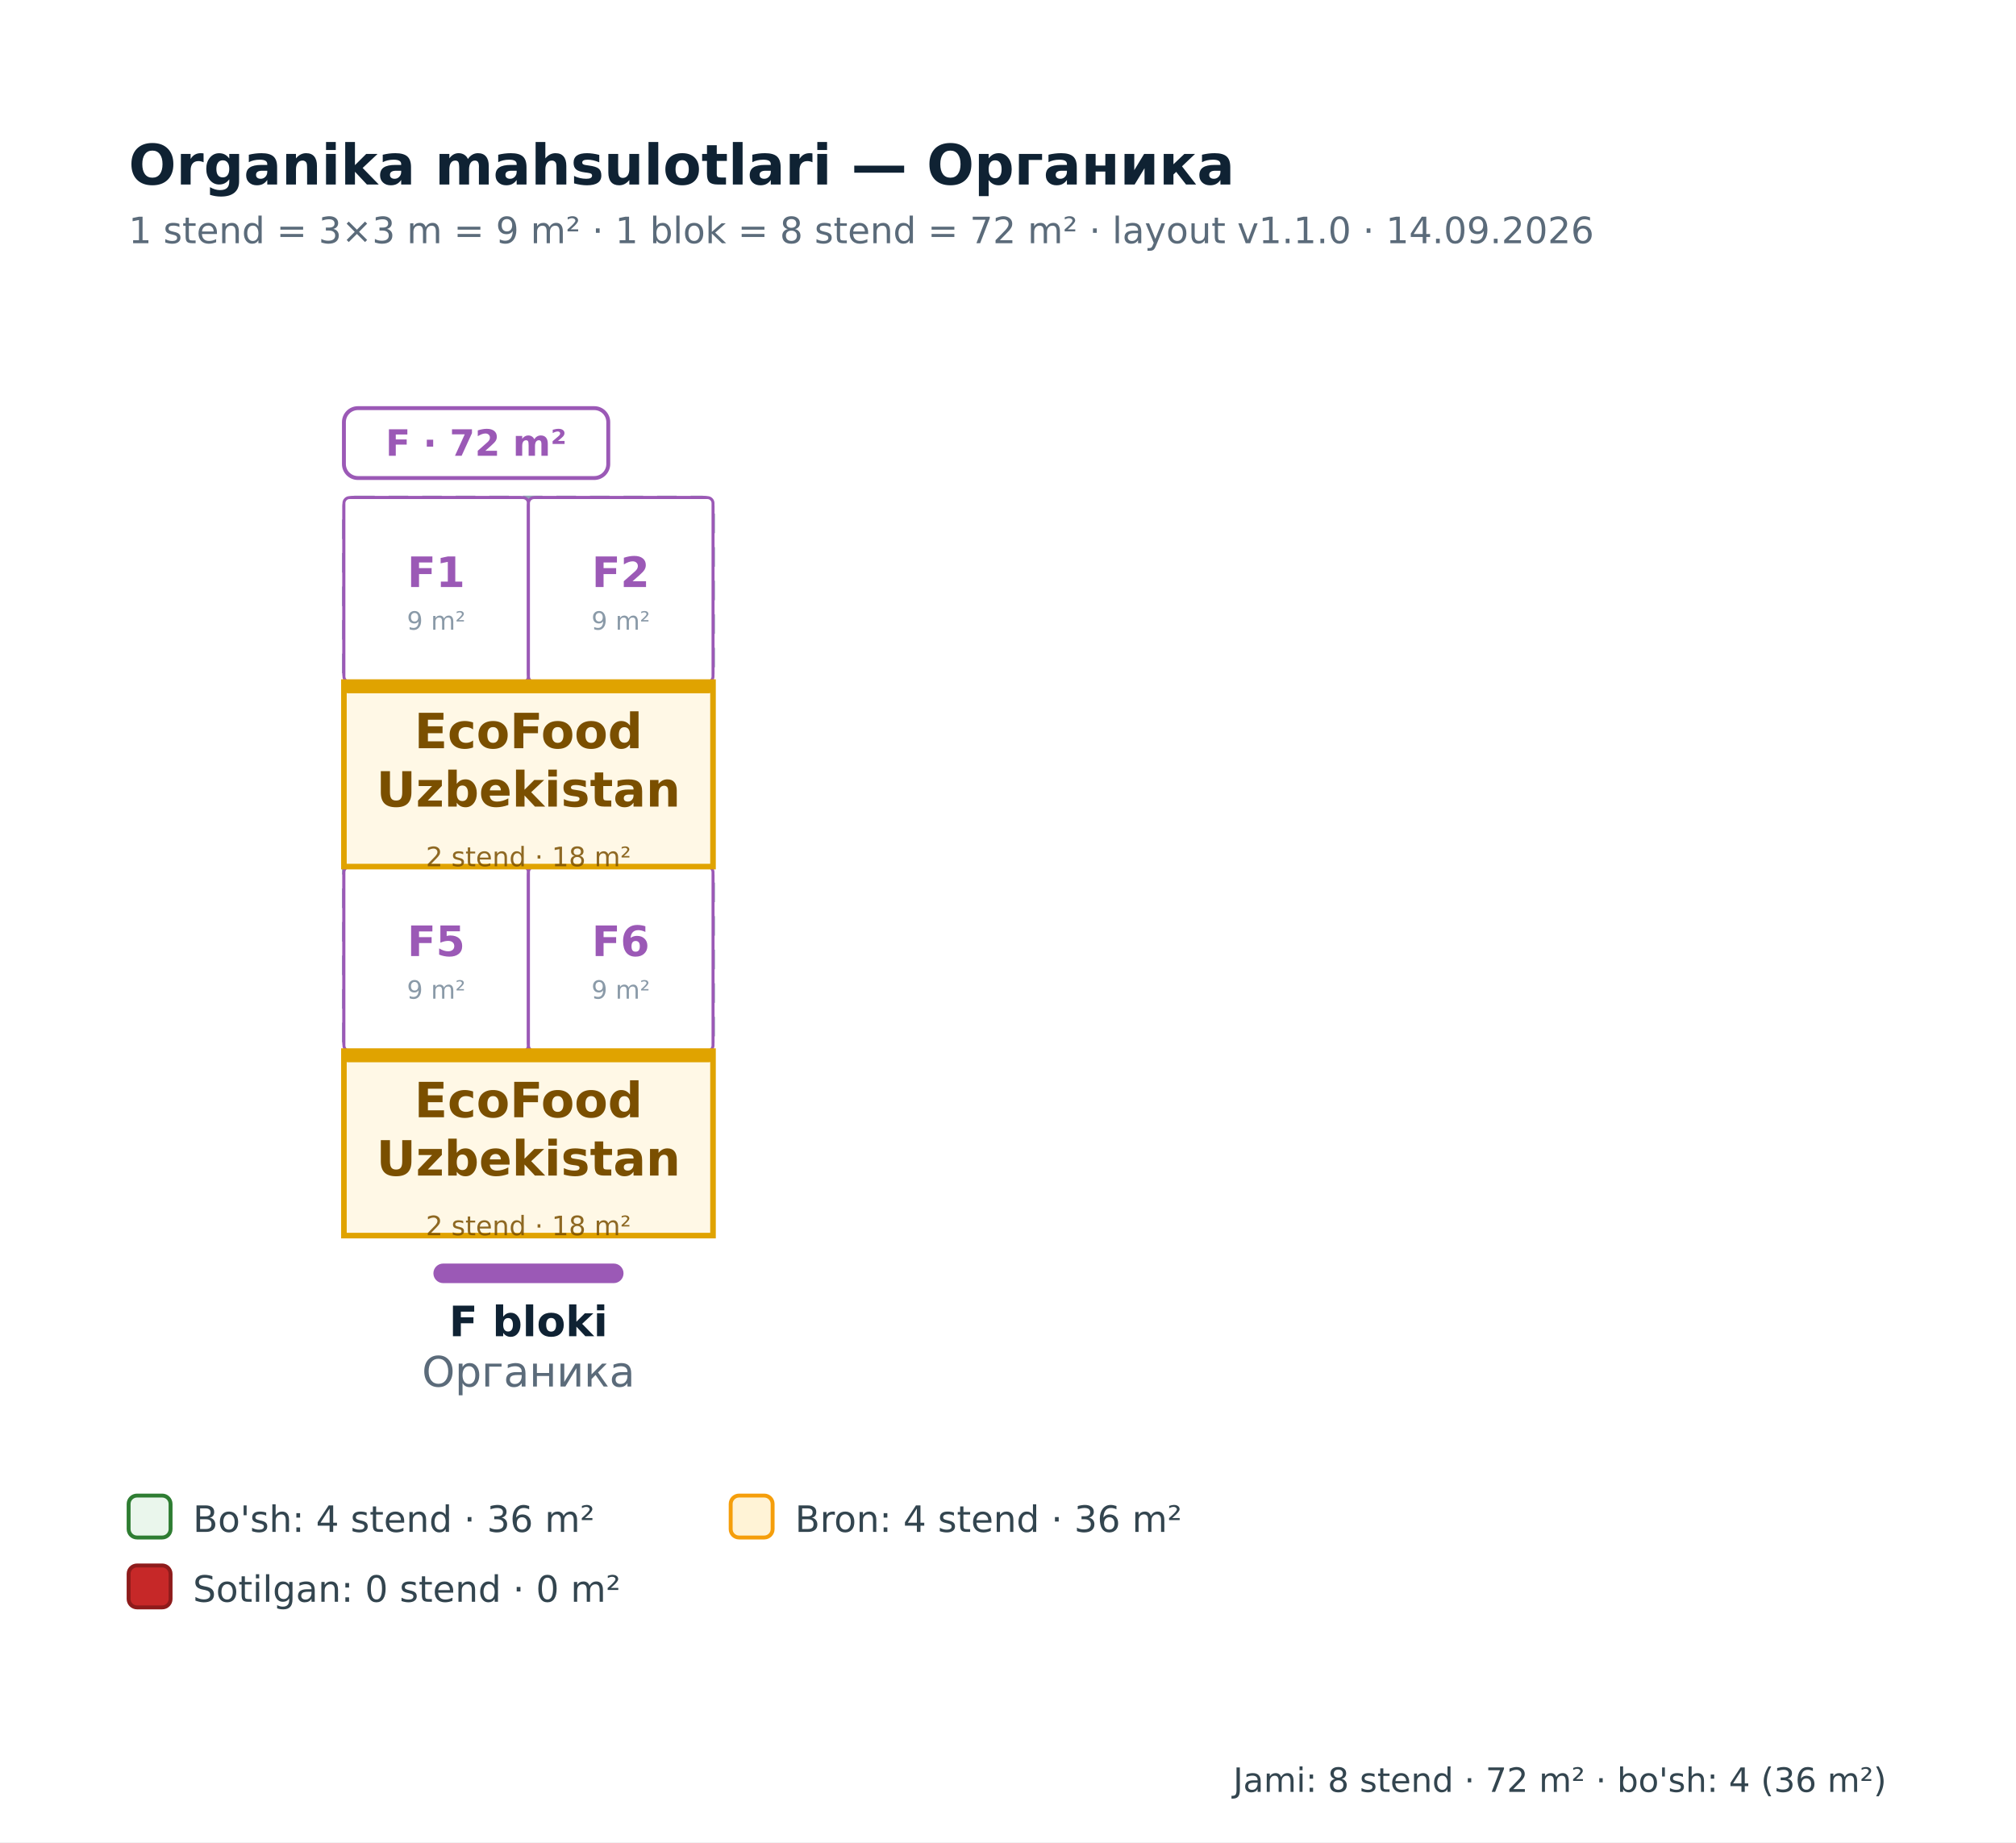
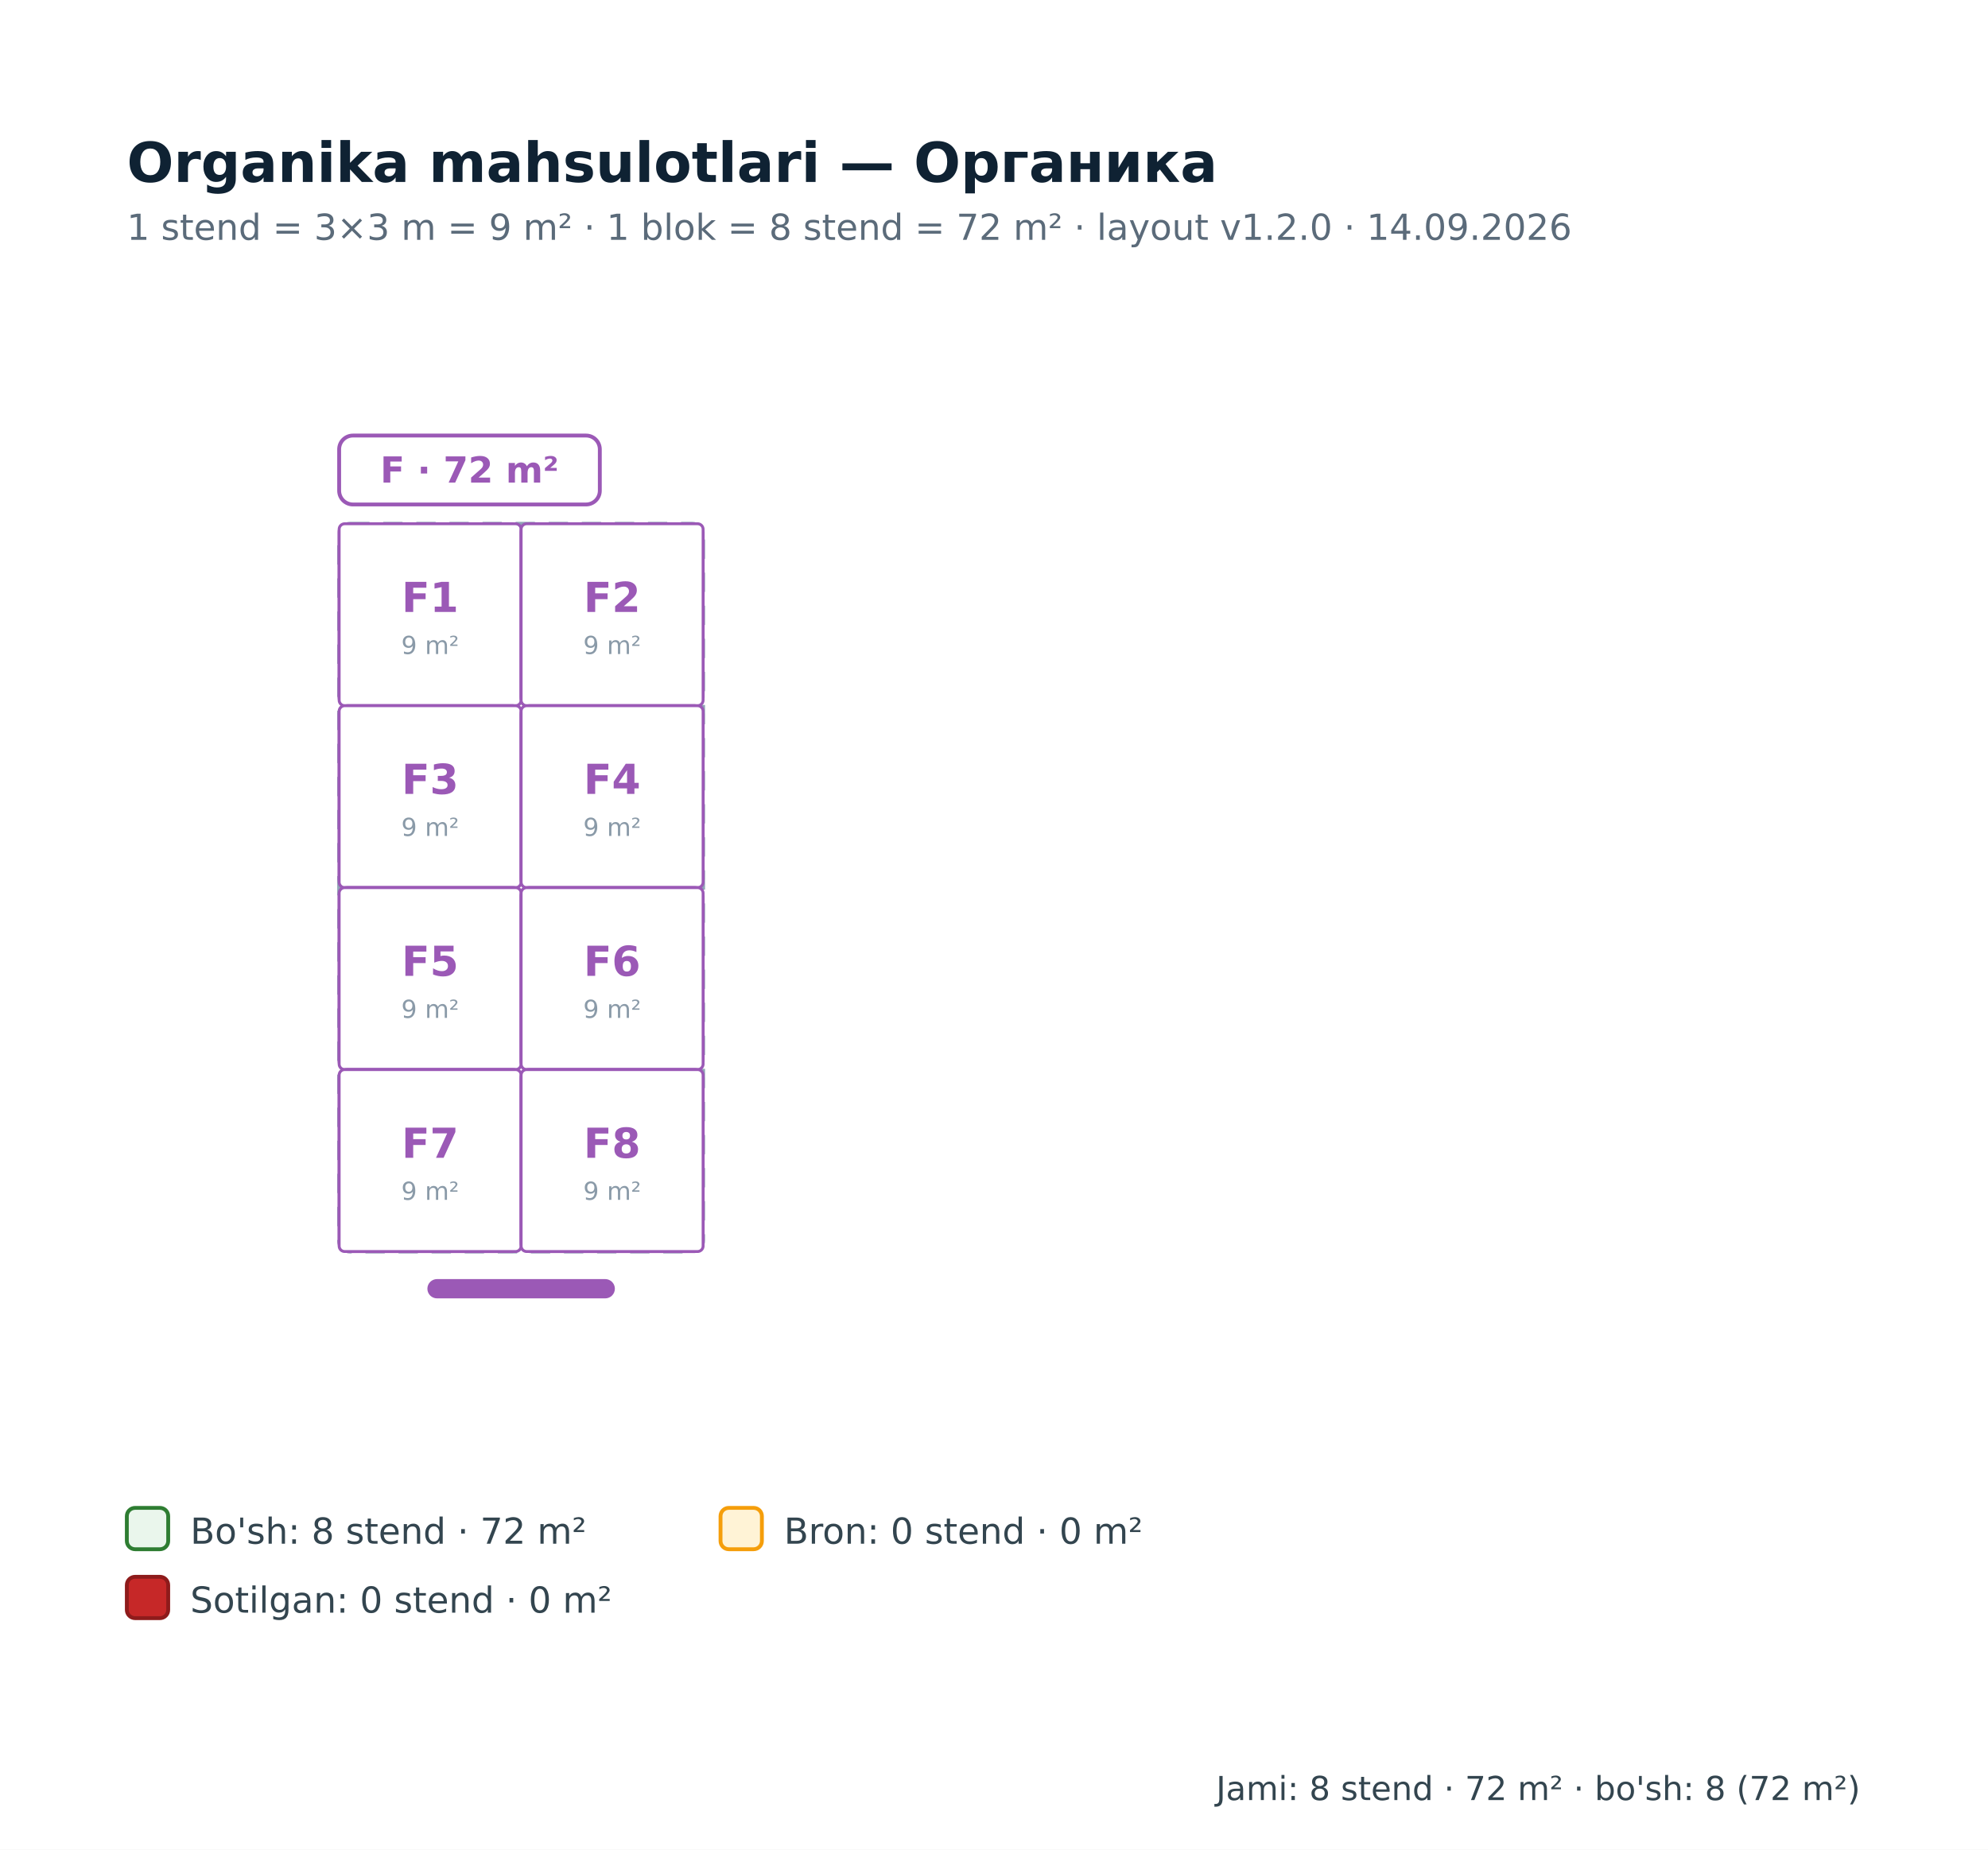
- <svg xmlns="http://www.w3.org/2000/svg" width="721" height="659" viewBox="0 0 721 659" font-family="DejaVu Sans, Helvetica, Arial, sans-serif">
-   <rect width="721" height="659" fill="#ffffff" />
+ <svg xmlns="http://www.w3.org/2000/svg" width="721" height="671" viewBox="0 0 721 671" font-family="DejaVu Sans, Helvetica, Arial, sans-serif">
+   <rect width="721" height="671" fill="#ffffff" />
  <text x="46" y="66" font-size="20" font-weight="bold" fill="#0f2233">Organika mahsulotlari — Органика</text>
-   <text x="46" y="87" font-size="13" fill="#5b6b7a">1 stend = 3×3 m = 9 m² · 1 blok = 8 stend = 72 m² · layout v1.1.0 · 14.09.2026</text>
-   <rect x="123.00" y="178.00" width="132.00" height="264.00" fill="none" stroke="#90a4b5" stroke-width="1.4" stroke-dasharray="7 5" rx="4" />
-   <rect x="123.00" y="146.00" width="94.54" height="25" rx="5" fill="#ffffff" stroke="#9B59B6" stroke-width="1.4" />
-   <text x="170.27" y="163.05" font-size="13" font-weight="bold" fill="#9B59B6" text-anchor="middle">F · 72 m²</text>
-   <rect x="123.00" y="178.00" width="66.00" height="66.00" rx="3" fill="#eaf6ec" stroke="#9B59B6" stroke-width="1.1" />
-   <rect x="123.00" y="178.00" width="66.00" height="66.00" rx="2" fill="#ffffff" stroke="#9B59B6" stroke-width="1.05" />
-   <text x="156.00" y="210.00" font-size="15.00" font-weight="bold" fill="#9B59B6" text-anchor="middle">F1</text>
-   <text x="156.00" y="225.25" font-size="9.00" fill="#8a9aa8" text-anchor="middle">9 m²</text>
-   <rect x="189.00" y="178.00" width="66.00" height="66.00" rx="3" fill="#eaf6ec" stroke="#9B59B6" stroke-width="1.1" />
-   <rect x="189.00" y="178.00" width="66.00" height="66.00" rx="2" fill="#ffffff" stroke="#9B59B6" stroke-width="1.05" />
-   <text x="222.00" y="210.00" font-size="15.00" font-weight="bold" fill="#9B59B6" text-anchor="middle">F2</text>
-   <text x="222.00" y="225.25" font-size="9.00" fill="#8a9aa8" text-anchor="middle">9 m²</text>
-   <rect x="123.00" y="310.00" width="66.00" height="66.00" rx="3" fill="#eaf6ec" stroke="#9B59B6" stroke-width="1.1" />
-   <rect x="123.00" y="310.00" width="66.00" height="66.00" rx="2" fill="#ffffff" stroke="#9B59B6" stroke-width="1.05" />
-   <text x="156.00" y="342.00" font-size="15.00" font-weight="bold" fill="#9B59B6" text-anchor="middle">F5</text>
-   <text x="156.00" y="357.25" font-size="9.00" fill="#8a9aa8" text-anchor="middle">9 m²</text>
-   <rect x="189.00" y="310.00" width="66.00" height="66.00" rx="3" fill="#eaf6ec" stroke="#9B59B6" stroke-width="1.1" />
-   <rect x="189.00" y="310.00" width="66.00" height="66.00" rx="2" fill="#ffffff" stroke="#9B59B6" stroke-width="1.05" />
-   <text x="222.00" y="342.00" font-size="15.00" font-weight="bold" fill="#9B59B6" text-anchor="middle">F6</text>
-   <text x="222.00" y="357.25" font-size="9.00" fill="#8a9aa8" text-anchor="middle">9 m²</text>
-   <rect x="155.00" y="452.00" width="68" height="7" rx="3.5" fill="#9B59B6" />
-   <text x="189.00" y="478.00" font-size="15.00" font-weight="bold" fill="#0f2233" text-anchor="middle">F bloki</text>
-   <text x="189.00" y="496.00" font-size="15.00" fill="#5b6b7a" text-anchor="middle">Органика</text>
-   <path d="M123 244L189 244L255 244L255 310L189 310L123 310Z" fill="#fff8e6" stroke="#e0a300" stroke-width="2" />
-   <rect x="123.00" y="244.00" width="132.00" height="4" rx="1.5" fill="#e0a300" />
-   <text x="189.00" y="267.66" font-size="17.39" font-weight="bold" fill="#7a4f00" text-anchor="middle">EcoFood</text>
-   <text x="189.00" y="288.53" font-size="17.39" font-weight="bold" fill="#7a4f00" text-anchor="middle">Uzbekistan</text>
-   <text x="189.00" y="309.87" font-size="9.57" fill="#7a4f00" text-anchor="middle" opacity="0.85">2 stend · 18 m²</text>
-   <path d="M123 376L189 376L255 376L255 442L189 442L123 442Z" fill="#fff8e6" stroke="#e0a300" stroke-width="2" />
-   <rect x="123.00" y="376.00" width="132.00" height="4" rx="1.5" fill="#e0a300" />
-   <text x="189.00" y="399.66" font-size="17.39" font-weight="bold" fill="#7a4f00" text-anchor="middle">EcoFood</text>
-   <text x="189.00" y="420.53" font-size="17.39" font-weight="bold" fill="#7a4f00" text-anchor="middle">Uzbekistan</text>
-   <text x="189.00" y="441.87" font-size="9.57" fill="#7a4f00" text-anchor="middle" opacity="0.85">2 stend · 18 m²</text>
-   <rect x="46.00" y="535.00" width="15" height="15" rx="3" fill="#eaf6ec" stroke="#2e7d32" stroke-width="1.4" />
-   <text x="69.00" y="548.00" font-size="13" fill="#33454f">Bo'sh: 4 stend · 36 m²</text>
-   <rect x="261.32" y="535.00" width="15" height="15" rx="3" fill="#fff3d6" stroke="#f59e0b" stroke-width="1.4" />
-   <text x="284.32" y="548.00" font-size="13" fill="#33454f">Bron: 4 stend · 36 m²</text>
-   <rect x="46.00" y="560.00" width="15" height="15" rx="3" fill="#c62828" stroke="#8e1b1b" stroke-width="1.4" />
-   <text x="69.00" y="573.00" font-size="13" fill="#33454f">Sotilgan: 0 stend · 0 m²</text>
-   <text x="674.68" y="641" font-size="12" fill="#33454f" text-anchor="end">Jami: 8 stend · 72 m² · bo'sh: 4 (36 m²)</text>
+   <text x="46" y="87" font-size="13" fill="#5b6b7a">1 stend = 3×3 m = 9 m² · 1 blok = 8 stend = 72 m² · layout v1.2.0 · 14.09.2026</text>
+   <rect x="123.00" y="190.00" width="132.00" height="264.00" fill="none" stroke="#90a4b5" stroke-width="1.4" stroke-dasharray="7 5" rx="4" />
+   <rect x="123.00" y="158.00" width="94.54" height="25" rx="5" fill="#ffffff" stroke="#9B59B6" stroke-width="1.4" />
+   <text x="170.27" y="175.05" font-size="13" font-weight="bold" fill="#9B59B6" text-anchor="middle">F · 72 m²</text>
+   <rect x="123.00" y="190.00" width="66.00" height="66.00" rx="3" fill="#eaf6ec" stroke="#9B59B6" stroke-width="1.1" />
+   <rect x="123.00" y="190.00" width="66.00" height="66.00" rx="2" fill="#ffffff" stroke="#9B59B6" stroke-width="1.05" />
+   <text x="156.00" y="222.00" font-size="15.00" font-weight="bold" fill="#9B59B6" text-anchor="middle">F1</text>
+   <text x="156.00" y="237.25" font-size="9.00" fill="#8a9aa8" text-anchor="middle">9 m²</text>
+   <rect x="189.00" y="190.00" width="66.00" height="66.00" rx="3" fill="#eaf6ec" stroke="#9B59B6" stroke-width="1.1" />
+   <rect x="189.00" y="190.00" width="66.00" height="66.00" rx="2" fill="#ffffff" stroke="#9B59B6" stroke-width="1.05" />
+   <text x="222.00" y="222.00" font-size="15.00" font-weight="bold" fill="#9B59B6" text-anchor="middle">F2</text>
+   <text x="222.00" y="237.25" font-size="9.00" fill="#8a9aa8" text-anchor="middle">9 m²</text>
+   <rect x="123.00" y="256.00" width="66.00" height="66.00" rx="3" fill="#eaf6ec" stroke="#9B59B6" stroke-width="1.1" />
+   <rect x="123.00" y="256.00" width="66.00" height="66.00" rx="2" fill="#ffffff" stroke="#9B59B6" stroke-width="1.05" />
+   <text x="156.00" y="288.00" font-size="15.00" font-weight="bold" fill="#9B59B6" text-anchor="middle">F3</text>
+   <text x="156.00" y="303.25" font-size="9.00" fill="#8a9aa8" text-anchor="middle">9 m²</text>
+   <rect x="189.00" y="256.00" width="66.00" height="66.00" rx="3" fill="#eaf6ec" stroke="#9B59B6" stroke-width="1.1" />
+   <rect x="189.00" y="256.00" width="66.00" height="66.00" rx="2" fill="#ffffff" stroke="#9B59B6" stroke-width="1.05" />
+   <text x="222.00" y="288.00" font-size="15.00" font-weight="bold" fill="#9B59B6" text-anchor="middle">F4</text>
+   <text x="222.00" y="303.25" font-size="9.00" fill="#8a9aa8" text-anchor="middle">9 m²</text>
+   <rect x="123.00" y="322.00" width="66.00" height="66.00" rx="3" fill="#eaf6ec" stroke="#9B59B6" stroke-width="1.1" />
+   <rect x="123.00" y="322.00" width="66.00" height="66.00" rx="2" fill="#ffffff" stroke="#9B59B6" stroke-width="1.05" />
+   <text x="156.00" y="354.00" font-size="15.00" font-weight="bold" fill="#9B59B6" text-anchor="middle">F5</text>
+   <text x="156.00" y="369.25" font-size="9.00" fill="#8a9aa8" text-anchor="middle">9 m²</text>
+   <rect x="189.00" y="322.00" width="66.00" height="66.00" rx="3" fill="#eaf6ec" stroke="#9B59B6" stroke-width="1.1" />
+   <rect x="189.00" y="322.00" width="66.00" height="66.00" rx="2" fill="#ffffff" stroke="#9B59B6" stroke-width="1.05" />
+   <text x="222.00" y="354.00" font-size="15.00" font-weight="bold" fill="#9B59B6" text-anchor="middle">F6</text>
+   <text x="222.00" y="369.25" font-size="9.00" fill="#8a9aa8" text-anchor="middle">9 m²</text>
+   <rect x="123.00" y="388.00" width="66.00" height="66.00" rx="3" fill="#eaf6ec" stroke="#9B59B6" stroke-width="1.1" />
+   <rect x="123.00" y="388.00" width="66.00" height="66.00" rx="2" fill="#ffffff" stroke="#9B59B6" stroke-width="1.05" />
+   <text x="156.00" y="420.00" font-size="15.00" font-weight="bold" fill="#9B59B6" text-anchor="middle">F7</text>
+   <text x="156.00" y="435.25" font-size="9.00" fill="#8a9aa8" text-anchor="middle">9 m²</text>
+   <rect x="189.00" y="388.00" width="66.00" height="66.00" rx="3" fill="#eaf6ec" stroke="#9B59B6" stroke-width="1.1" />
+   <rect x="189.00" y="388.00" width="66.00" height="66.00" rx="2" fill="#ffffff" stroke="#9B59B6" stroke-width="1.05" />
+   <text x="222.00" y="420.00" font-size="15.00" font-weight="bold" fill="#9B59B6" text-anchor="middle">F8</text>
+   <text x="222.00" y="435.25" font-size="9.00" fill="#8a9aa8" text-anchor="middle">9 m²</text>
+   <rect x="155.00" y="464.00" width="68" height="7" rx="3.5" fill="#9B59B6" />
+   <rect x="46.00" y="547.00" width="15" height="15" rx="3" fill="#eaf6ec" stroke="#2e7d32" stroke-width="1.4" />
+   <text x="69.00" y="560.00" font-size="13" fill="#33454f">Bo'sh: 8 stend · 72 m²</text>
+   <rect x="261.32" y="547.00" width="15" height="15" rx="3" fill="#fff3d6" stroke="#f59e0b" stroke-width="1.4" />
+   <text x="284.32" y="560.00" font-size="13" fill="#33454f">Bron: 0 stend · 0 m²</text>
+   <rect x="46.00" y="572.00" width="15" height="15" rx="3" fill="#c62828" stroke="#8e1b1b" stroke-width="1.4" />
+   <text x="69.00" y="585.00" font-size="13" fill="#33454f">Sotilgan: 0 stend · 0 m²</text>
+   <text x="674.68" y="653" font-size="12" fill="#33454f" text-anchor="end">Jami: 8 stend · 72 m² · bo'sh: 8 (72 m²)</text>
</svg>
